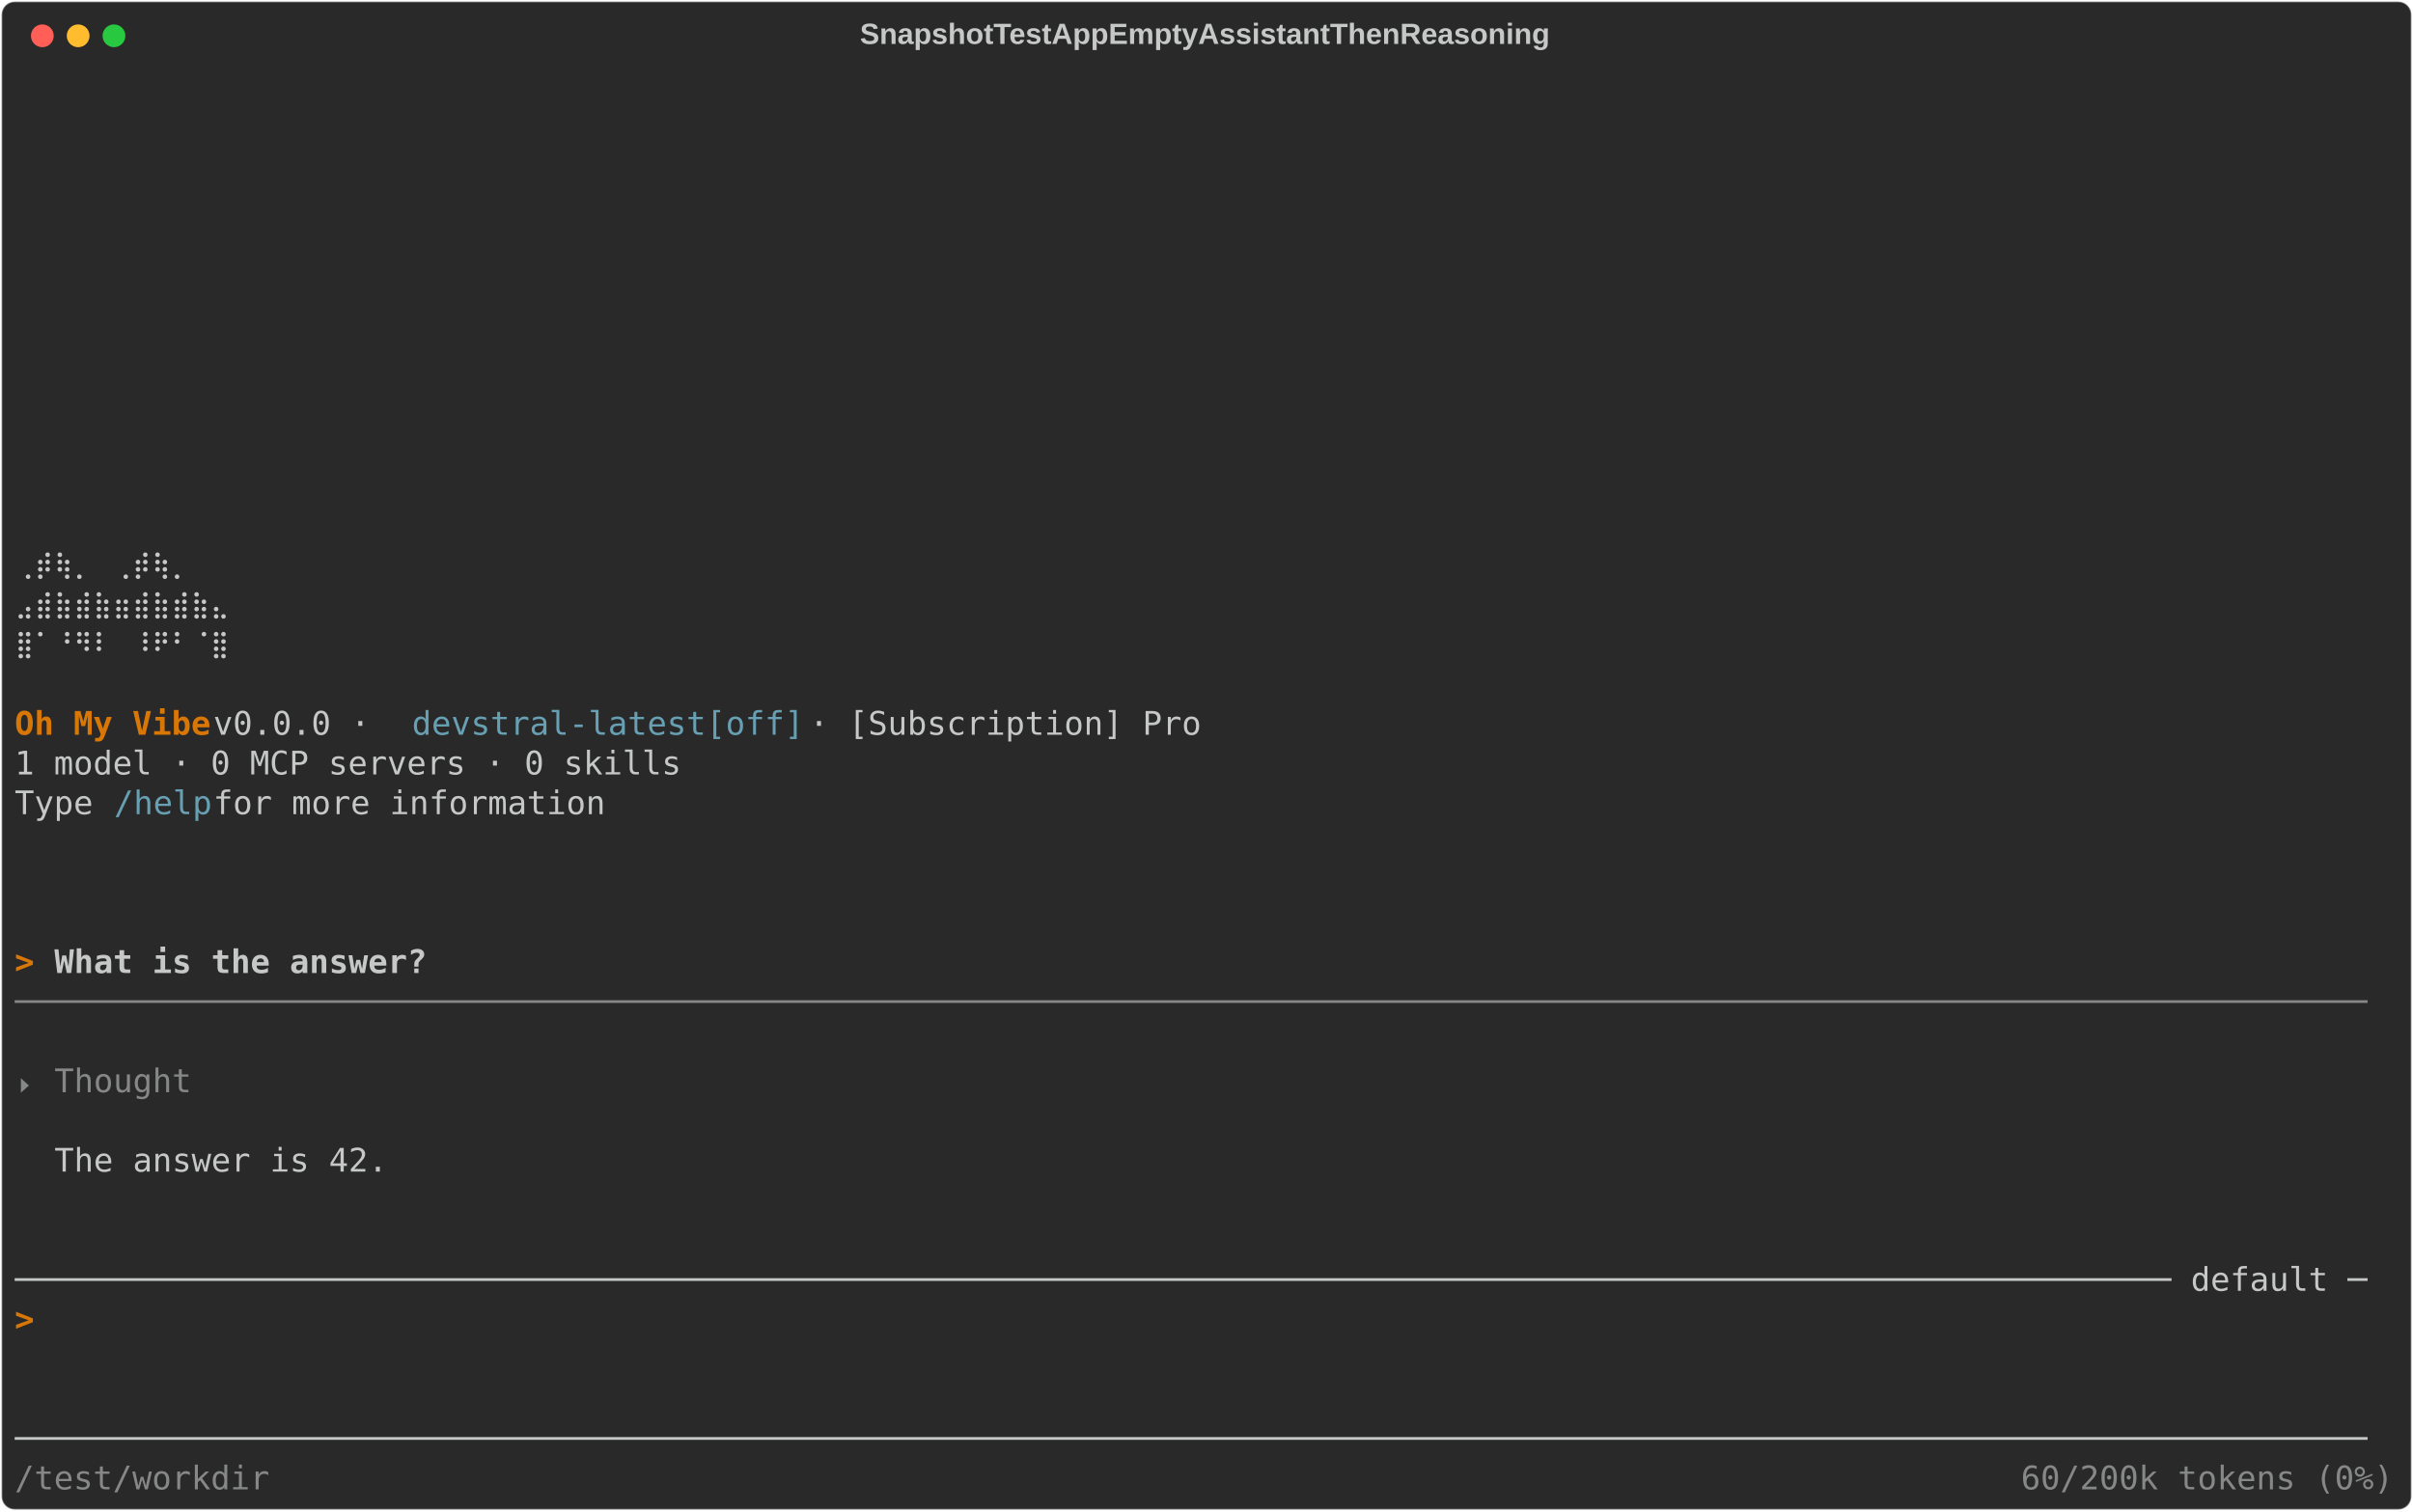
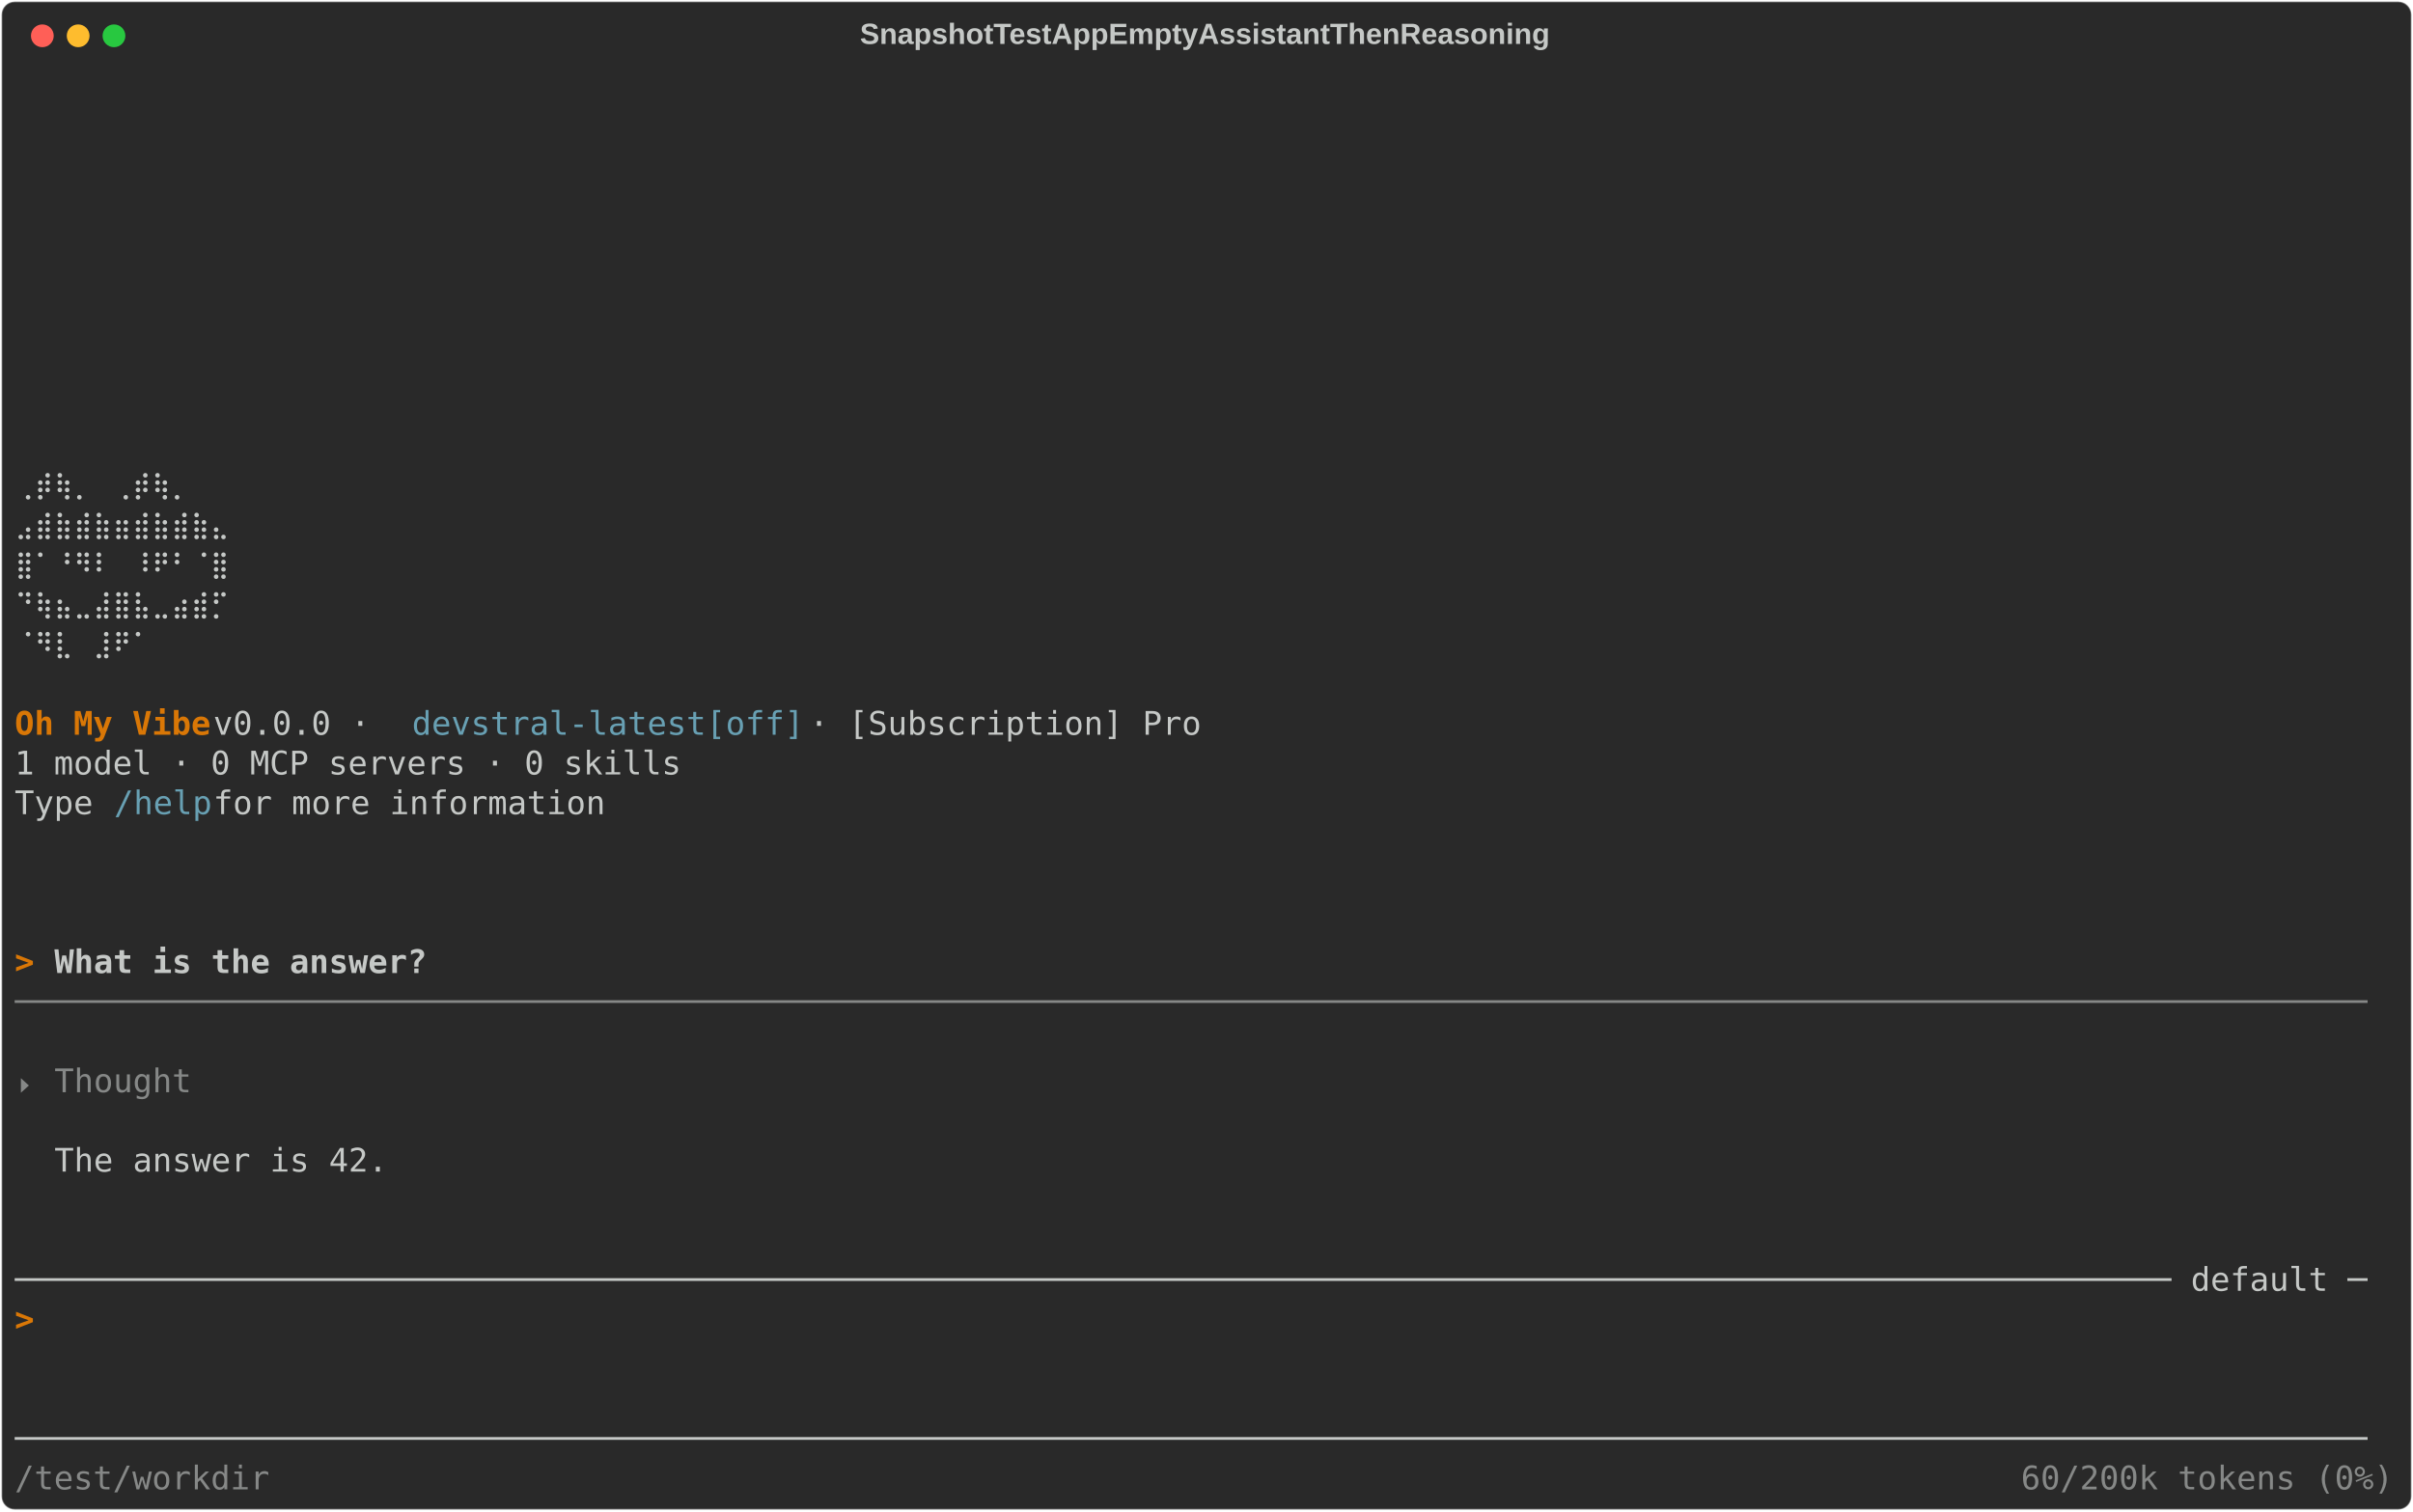
<svg xmlns="http://www.w3.org/2000/svg" class="rich-terminal" viewBox="0 0 1482 928.4">
  <style>

    @font-face {
        font-family: "Fira Code";
        src: local("FiraCode-Regular"),
                url("https://cdnjs.cloudflare.com/ajax/libs/firacode/6.2.0/woff2/FiraCode-Regular.woff2") format("woff2"),
                url("https://cdnjs.cloudflare.com/ajax/libs/firacode/6.2.0/woff/FiraCode-Regular.woff") format("woff");
        font-style: normal;
        font-weight: 400;
    }
    @font-face {
        font-family: "Fira Code";
        src: local("FiraCode-Bold"),
                url("https://cdnjs.cloudflare.com/ajax/libs/firacode/6.2.0/woff2/FiraCode-Bold.woff2") format("woff2"),
                url("https://cdnjs.cloudflare.com/ajax/libs/firacode/6.2.0/woff/FiraCode-Bold.woff") format("woff");
        font-style: bold;
        font-weight: 700;
    }

    .terminal-matrix {
        font-family: Fira Code, monospace;
        font-size: 20px;
        line-height: 24.4px;
        font-variant-east-asian: full-width;
    }

    .terminal-title {
        font-size: 18px;
        font-weight: bold;
        font-family: arial;
    }

    .terminal-r1 { fill: #c5c8c6 }
.terminal-r2 { fill: #d97706;font-weight: bold }
.terminal-r3 { fill: #68a0b3 }
.terminal-r4 { fill: #c5c8c6;font-weight: bold }
.terminal-r5 { fill: #868887 }
    </style>
  <defs>
    <clipPath id="terminal-clip-terminal">
      <rect x="0" y="0" width="1463.0" height="877.4" />
    </clipPath>
    <clipPath id="terminal-line-0">
      <rect x="0" y="1.5" width="1464" height="24.65" />
    </clipPath>
    <clipPath id="terminal-line-1">
      <rect x="0" y="25.9" width="1464" height="24.65" />
    </clipPath>
    <clipPath id="terminal-line-2">
      <rect x="0" y="50.3" width="1464" height="24.65" />
    </clipPath>
    <clipPath id="terminal-line-3">
      <rect x="0" y="74.7" width="1464" height="24.65" />
    </clipPath>
    <clipPath id="terminal-line-4">
      <rect x="0" y="99.1" width="1464" height="24.65" />
    </clipPath>
    <clipPath id="terminal-line-5">
      <rect x="0" y="123.5" width="1464" height="24.65" />
    </clipPath>
    <clipPath id="terminal-line-6">
      <rect x="0" y="147.9" width="1464" height="24.65" />
    </clipPath>
    <clipPath id="terminal-line-7">
      <rect x="0" y="172.3" width="1464" height="24.65" />
    </clipPath>
    <clipPath id="terminal-line-8">
      <rect x="0" y="196.7" width="1464" height="24.65" />
    </clipPath>
    <clipPath id="terminal-line-9">
      <rect x="0" y="221.1" width="1464" height="24.65" />
    </clipPath>
    <clipPath id="terminal-line-10">
      <rect x="0" y="245.5" width="1464" height="24.65" />
    </clipPath>
    <clipPath id="terminal-line-11">
      <rect x="0" y="269.9" width="1464" height="24.65" />
    </clipPath>
    <clipPath id="terminal-line-12">
      <rect x="0" y="294.3" width="1464" height="24.65" />
    </clipPath>
    <clipPath id="terminal-line-13">
      <rect x="0" y="318.7" width="1464" height="24.65" />
    </clipPath>
    <clipPath id="terminal-line-14">
      <rect x="0" y="343.1" width="1464" height="24.65" />
    </clipPath>
    <clipPath id="terminal-line-15">
      <rect x="0" y="367.5" width="1464" height="24.65" />
    </clipPath>
    <clipPath id="terminal-line-16">
      <rect x="0" y="391.9" width="1464" height="24.65" />
    </clipPath>
    <clipPath id="terminal-line-17">
      <rect x="0" y="416.3" width="1464" height="24.65" />
    </clipPath>
    <clipPath id="terminal-line-18">
      <rect x="0" y="440.7" width="1464" height="24.65" />
    </clipPath>
    <clipPath id="terminal-line-19">
      <rect x="0" y="465.1" width="1464" height="24.65" />
    </clipPath>
    <clipPath id="terminal-line-20">
      <rect x="0" y="489.5" width="1464" height="24.65" />
    </clipPath>
    <clipPath id="terminal-line-21">
      <rect x="0" y="513.9" width="1464" height="24.65" />
    </clipPath>
    <clipPath id="terminal-line-22">
      <rect x="0" y="538.3" width="1464" height="24.65" />
    </clipPath>
    <clipPath id="terminal-line-23">
      <rect x="0" y="562.7" width="1464" height="24.65" />
    </clipPath>
    <clipPath id="terminal-line-24">
      <rect x="0" y="587.1" width="1464" height="24.65" />
    </clipPath>
    <clipPath id="terminal-line-25">
      <rect x="0" y="611.5" width="1464" height="24.65" />
    </clipPath>
    <clipPath id="terminal-line-26">
      <rect x="0" y="635.9" width="1464" height="24.65" />
    </clipPath>
    <clipPath id="terminal-line-27">
      <rect x="0" y="660.3" width="1464" height="24.65" />
    </clipPath>
    <clipPath id="terminal-line-28">
      <rect x="0" y="684.7" width="1464" height="24.65" />
    </clipPath>
    <clipPath id="terminal-line-29">
      <rect x="0" y="709.1" width="1464" height="24.65" />
    </clipPath>
    <clipPath id="terminal-line-30">
      <rect x="0" y="733.5" width="1464" height="24.65" />
    </clipPath>
    <clipPath id="terminal-line-31">
      <rect x="0" y="757.9" width="1464" height="24.65" />
    </clipPath>
    <clipPath id="terminal-line-32">
      <rect x="0" y="782.3" width="1464" height="24.65" />
    </clipPath>
    <clipPath id="terminal-line-33">
      <rect x="0" y="806.7" width="1464" height="24.65" />
    </clipPath>
    <clipPath id="terminal-line-34">
      <rect x="0" y="831.1" width="1464" height="24.65" />
    </clipPath>
  </defs>
  <rect fill="#292929" stroke="rgba(255,255,255,0.35)" stroke-width="1" x="1" y="1" width="1480" height="926.4" rx="8" />
  <text class="terminal-title" fill="#c5c8c6" text-anchor="middle" x="740" y="27">SnapshotTestAppEmptyAssistantThenReasoning</text>
  <g transform="translate(26,22)">
    <circle cx="0" cy="0" r="7" fill="#ff5f57" />
    <circle cx="22" cy="0" r="7" fill="#febc2e" />
    <circle cx="44" cy="0" r="7" fill="#28c840" />
  </g>
  <g transform="translate(9, 41)" clip-path="url(#terminal-clip-terminal)">
    <g class="terminal-matrix">
      <text class="terminal-r1" x="1464" y="20" textLength="12.2" clip-path="url(#terminal-line-0)">
</text>
      <text class="terminal-r1" x="1464" y="44.4" textLength="12.2" clip-path="url(#terminal-line-1)">
</text>
      <text class="terminal-r1" x="1464" y="68.8" textLength="12.2" clip-path="url(#terminal-line-2)">
</text>
      <text class="terminal-r1" x="1464" y="93.2" textLength="12.2" clip-path="url(#terminal-line-3)">
</text>
      <text class="terminal-r1" x="1464" y="117.6" textLength="12.2" clip-path="url(#terminal-line-4)">
</text>
      <text class="terminal-r1" x="1464" y="142" textLength="12.2" clip-path="url(#terminal-line-5)">
</text>
      <text class="terminal-r1" x="1464" y="166.4" textLength="12.2" clip-path="url(#terminal-line-6)">
</text>
      <text class="terminal-r1" x="1464" y="190.8" textLength="12.2" clip-path="url(#terminal-line-7)">
</text>
      <text class="terminal-r1" x="1464" y="215.2" textLength="12.2" clip-path="url(#terminal-line-8)">
</text>
      <text class="terminal-r1" x="1464" y="239.6" textLength="12.2" clip-path="url(#terminal-line-9)">
</text>
+       <text class="terminal-r1" x="0" y="264" textLength="146.4" clip-path="url(#terminal-line-10)"> ⢀⡾⢷⡀ ⢀⡾⢷⡀  </text>
      <text class="terminal-r1" x="1464" y="264" textLength="12.2" clip-path="url(#terminal-line-10)">
</text>
+       <text class="terminal-r1" x="0" y="288.4" textLength="146.4" clip-path="url(#terminal-line-11)">⣠⣾⣷⣾⣷⣶⣾⣷⣾⣷⣄ </text>
      <text class="terminal-r1" x="1464" y="288.4" textLength="12.2" clip-path="url(#terminal-line-11)">
</text>
-       <text class="terminal-r1" x="0" y="312.8" textLength="146.4" clip-path="url(#terminal-line-12)"> ⢀⡾⢷⡀ ⢀⡾⢷⡀  </text>
+       <text class="terminal-r1" x="0" y="312.8" textLength="146.4" clip-path="url(#terminal-line-12)">⣿⠁⠘⠻⠇ ⠸⠟⠃⠈⣿ </text>
      <text class="terminal-r1" x="1464" y="312.8" textLength="12.2" clip-path="url(#terminal-line-12)">
</text>
-       <text class="terminal-r1" x="0" y="337.2" textLength="146.4" clip-path="url(#terminal-line-13)">⣠⣾⣷⣾⣷⣶⣾⣷⣾⣷⣄ </text>
+       <text class="terminal-r1" x="0" y="337.2" textLength="146.4" clip-path="url(#terminal-line-13)">⠙⢷⣦⣀⣼⣿⣧⣀⣴⣾⡋ </text>
      <text class="terminal-r1" x="1464" y="337.2" textLength="12.2" clip-path="url(#terminal-line-13)">
</text>
-       <text class="terminal-r1" x="0" y="361.6" textLength="146.4" clip-path="url(#terminal-line-14)">⣿⠁⠘⠻⠇ ⠸⠟⠃⠈⣿ </text>
+       <text class="terminal-r1" x="0" y="361.6" textLength="146.4" clip-path="url(#terminal-line-14)">  ⠈⠻⣇ ⣸⠟⠁   </text>
      <text class="terminal-r1" x="1464" y="361.6" textLength="12.2" clip-path="url(#terminal-line-14)">
</text>
      <text class="terminal-r1" x="1464" y="386" textLength="12.2" clip-path="url(#terminal-line-15)">
</text>
      <text class="terminal-r2" x="0" y="410.4" textLength="122" clip-path="url(#terminal-line-16)">Oh My Vibe</text>
      <text class="terminal-r1" x="122" y="410.4" textLength="122" clip-path="url(#terminal-line-16)"> v0.0.0 · </text>
      <text class="terminal-r3" x="244" y="410.4" textLength="244" clip-path="url(#terminal-line-16)">devstral-latest[off]</text>
      <text class="terminal-r1" x="488" y="410.4" textLength="256.2" clip-path="url(#terminal-line-16)"> · [Subscription] Pro</text>
      <text class="terminal-r1" x="1464" y="410.4" textLength="12.2" clip-path="url(#terminal-line-16)">
</text>
      <text class="terminal-r1" x="0" y="434.8" textLength="414.8" clip-path="url(#terminal-line-17)">1 model · 0 MCP servers · 0 skills</text>
      <text class="terminal-r1" x="1464" y="434.8" textLength="12.2" clip-path="url(#terminal-line-17)">
</text>
      <text class="terminal-r1" x="0" y="459.2" textLength="61" clip-path="url(#terminal-line-18)">Type </text>
      <text class="terminal-r3" x="61" y="459.2" textLength="61" clip-path="url(#terminal-line-18)">/help</text>
      <text class="terminal-r1" x="122" y="459.2" textLength="256.2" clip-path="url(#terminal-line-18)"> for more information</text>
      <text class="terminal-r1" x="1464" y="459.2" textLength="12.2" clip-path="url(#terminal-line-18)">
</text>
      <text class="terminal-r1" x="1464" y="483.6" textLength="12.2" clip-path="url(#terminal-line-19)">
</text>
      <text class="terminal-r1" x="1464" y="508" textLength="12.2" clip-path="url(#terminal-line-20)">
</text>
      <text class="terminal-r1" x="1464" y="532.4" textLength="12.2" clip-path="url(#terminal-line-21)">
</text>
      <text class="terminal-r2" x="0" y="556.8" textLength="24.4" clip-path="url(#terminal-line-22)">&gt; </text>
      <text class="terminal-r4" x="24.4" y="556.8" textLength="231.8" clip-path="url(#terminal-line-22)">What is the answer?</text>
      <text class="terminal-r1" x="1464" y="556.8" textLength="12.2" clip-path="url(#terminal-line-22)">
</text>
      <text class="terminal-r5" x="0" y="581.2" textLength="1464" clip-path="url(#terminal-line-23)">────────────────────────────────────────────────────────────────────────────────────────────────────────────────────────</text>
      <text class="terminal-r1" x="1464" y="581.2" textLength="12.2" clip-path="url(#terminal-line-23)">
</text>
      <text class="terminal-r1" x="1464" y="605.6" textLength="12.2" clip-path="url(#terminal-line-24)">
</text>
      <text class="terminal-r5" x="0" y="630" textLength="12.2" clip-path="url(#terminal-line-25)">⏵</text>
      <text class="terminal-r5" x="24.4" y="630" textLength="85.4" clip-path="url(#terminal-line-25)">Thought</text>
      <text class="terminal-r1" x="1464" y="630" textLength="12.2" clip-path="url(#terminal-line-25)">
</text>
      <text class="terminal-r1" x="1464" y="654.4" textLength="12.2" clip-path="url(#terminal-line-26)">
</text>
      <text class="terminal-r1" x="24.4" y="678.8" textLength="207.4" clip-path="url(#terminal-line-27)">The answer is 42.</text>
      <text class="terminal-r1" x="1464" y="678.8" textLength="12.2" clip-path="url(#terminal-line-27)">
</text>
      <text class="terminal-r1" x="1464" y="703.2" textLength="12.2" clip-path="url(#terminal-line-28)">
</text>
      <text class="terminal-r1" x="1464" y="727.6" textLength="12.2" clip-path="url(#terminal-line-29)">
</text>
      <text class="terminal-r1" x="0" y="752" textLength="1464" clip-path="url(#terminal-line-30)">────────────────────────────────────────────────────────────────────────────────────────────────────────────── default ─</text>
      <text class="terminal-r1" x="1464" y="752" textLength="12.2" clip-path="url(#terminal-line-30)">
</text>
      <text class="terminal-r2" x="0" y="776.4" textLength="12.2" clip-path="url(#terminal-line-31)">&gt;</text>
      <text class="terminal-r1" x="1464" y="776.4" textLength="12.2" clip-path="url(#terminal-line-31)">
</text>
      <text class="terminal-r1" x="1464" y="800.8" textLength="12.2" clip-path="url(#terminal-line-32)">
</text>
      <text class="terminal-r1" x="1464" y="825.2" textLength="12.2" clip-path="url(#terminal-line-33)">
</text>
      <text class="terminal-r1" x="0" y="849.6" textLength="1464" clip-path="url(#terminal-line-34)">────────────────────────────────────────────────────────────────────────────────────────────────────────────────────────</text>
      <text class="terminal-r1" x="1464" y="849.6" textLength="12.2" clip-path="url(#terminal-line-34)">
</text>
      <text class="terminal-r5" x="0" y="874" textLength="158.6" clip-path="url(#terminal-line-35)">/test/workdir</text>
      <text class="terminal-r5" x="1232.2" y="874" textLength="231.8" clip-path="url(#terminal-line-35)">60/200k tokens (0%)</text>
    </g>
  </g>
</svg>
